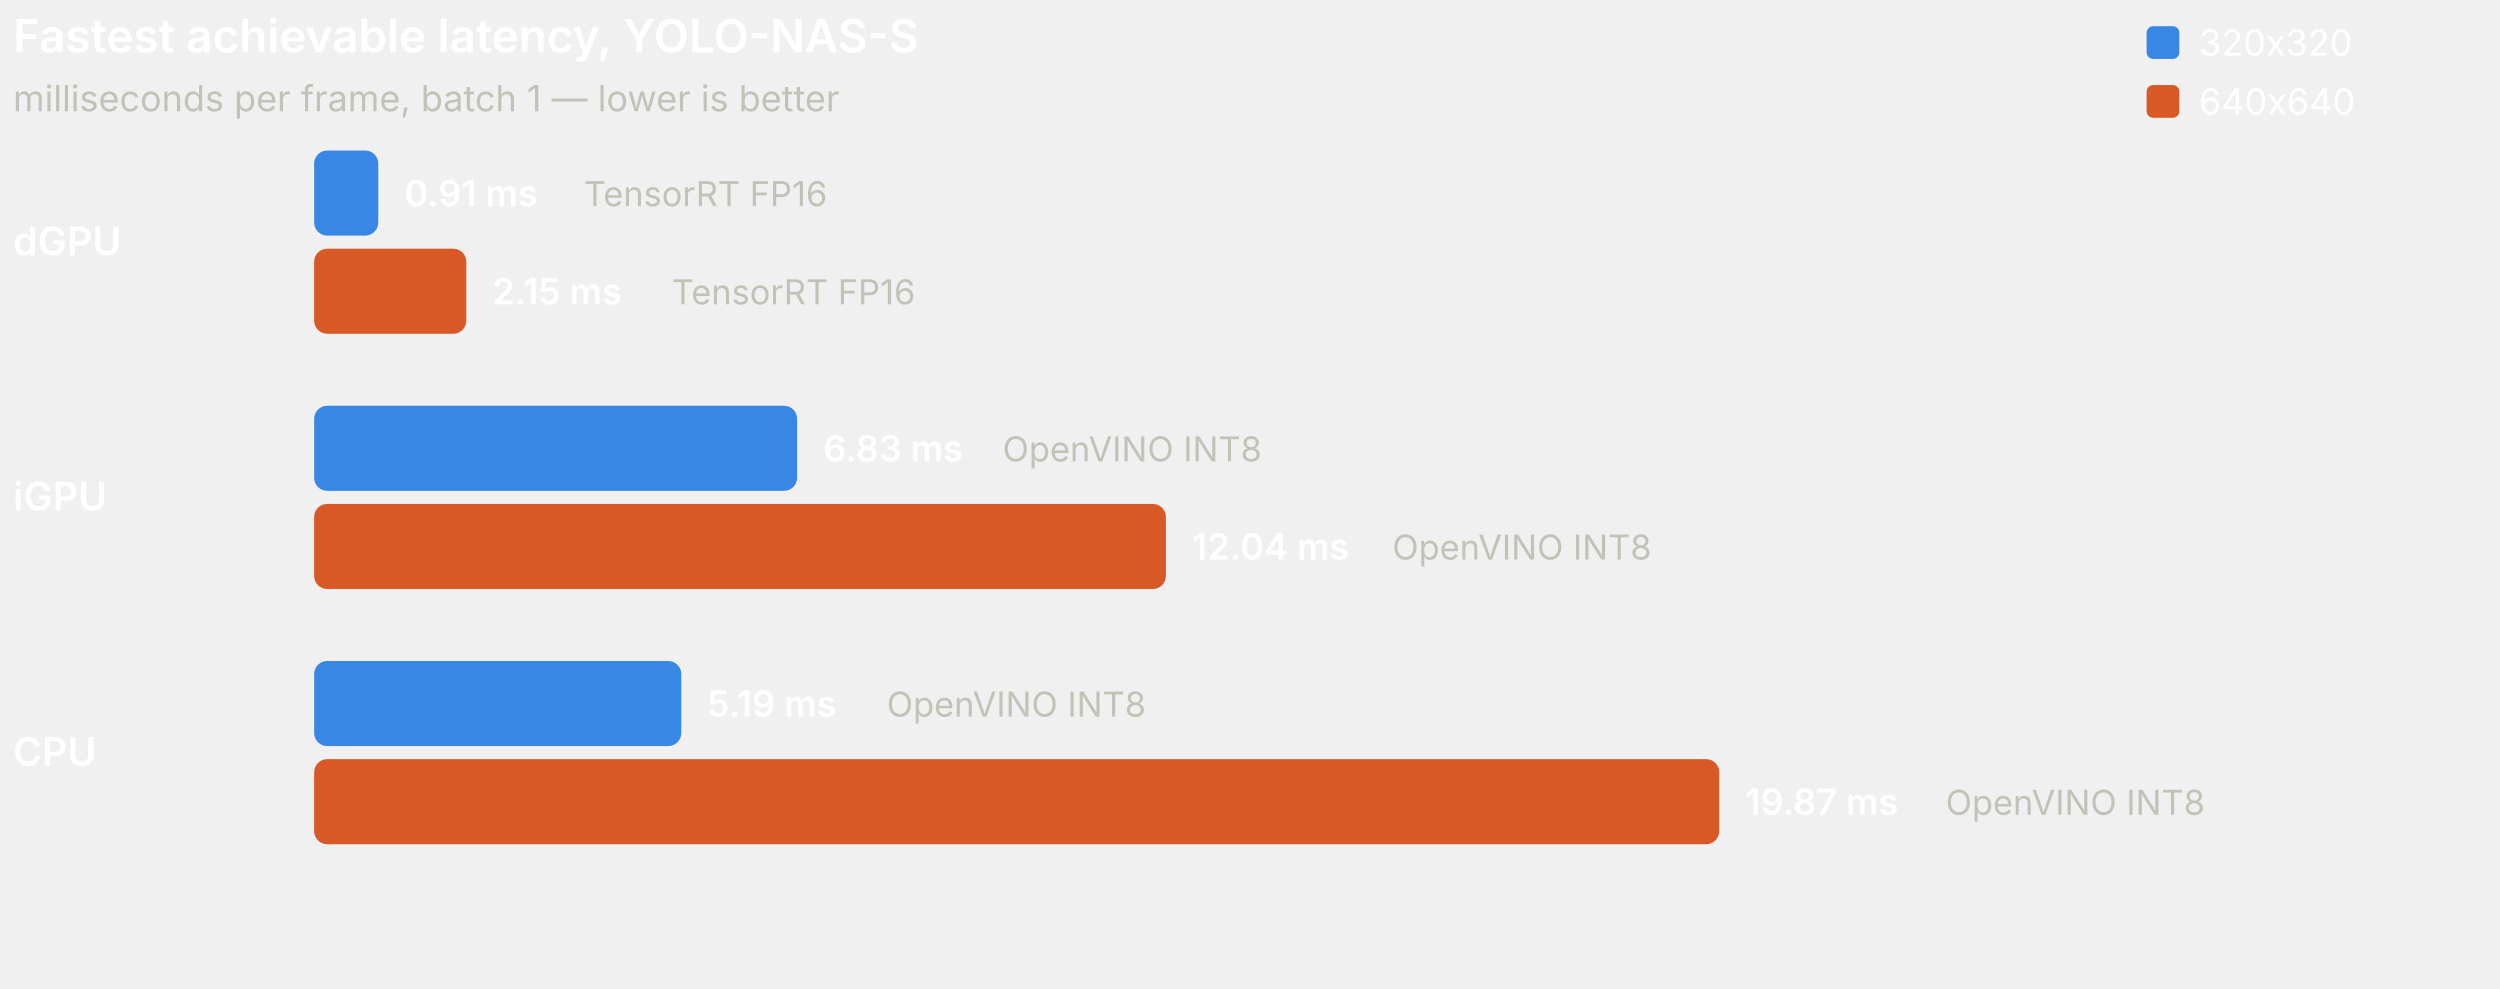
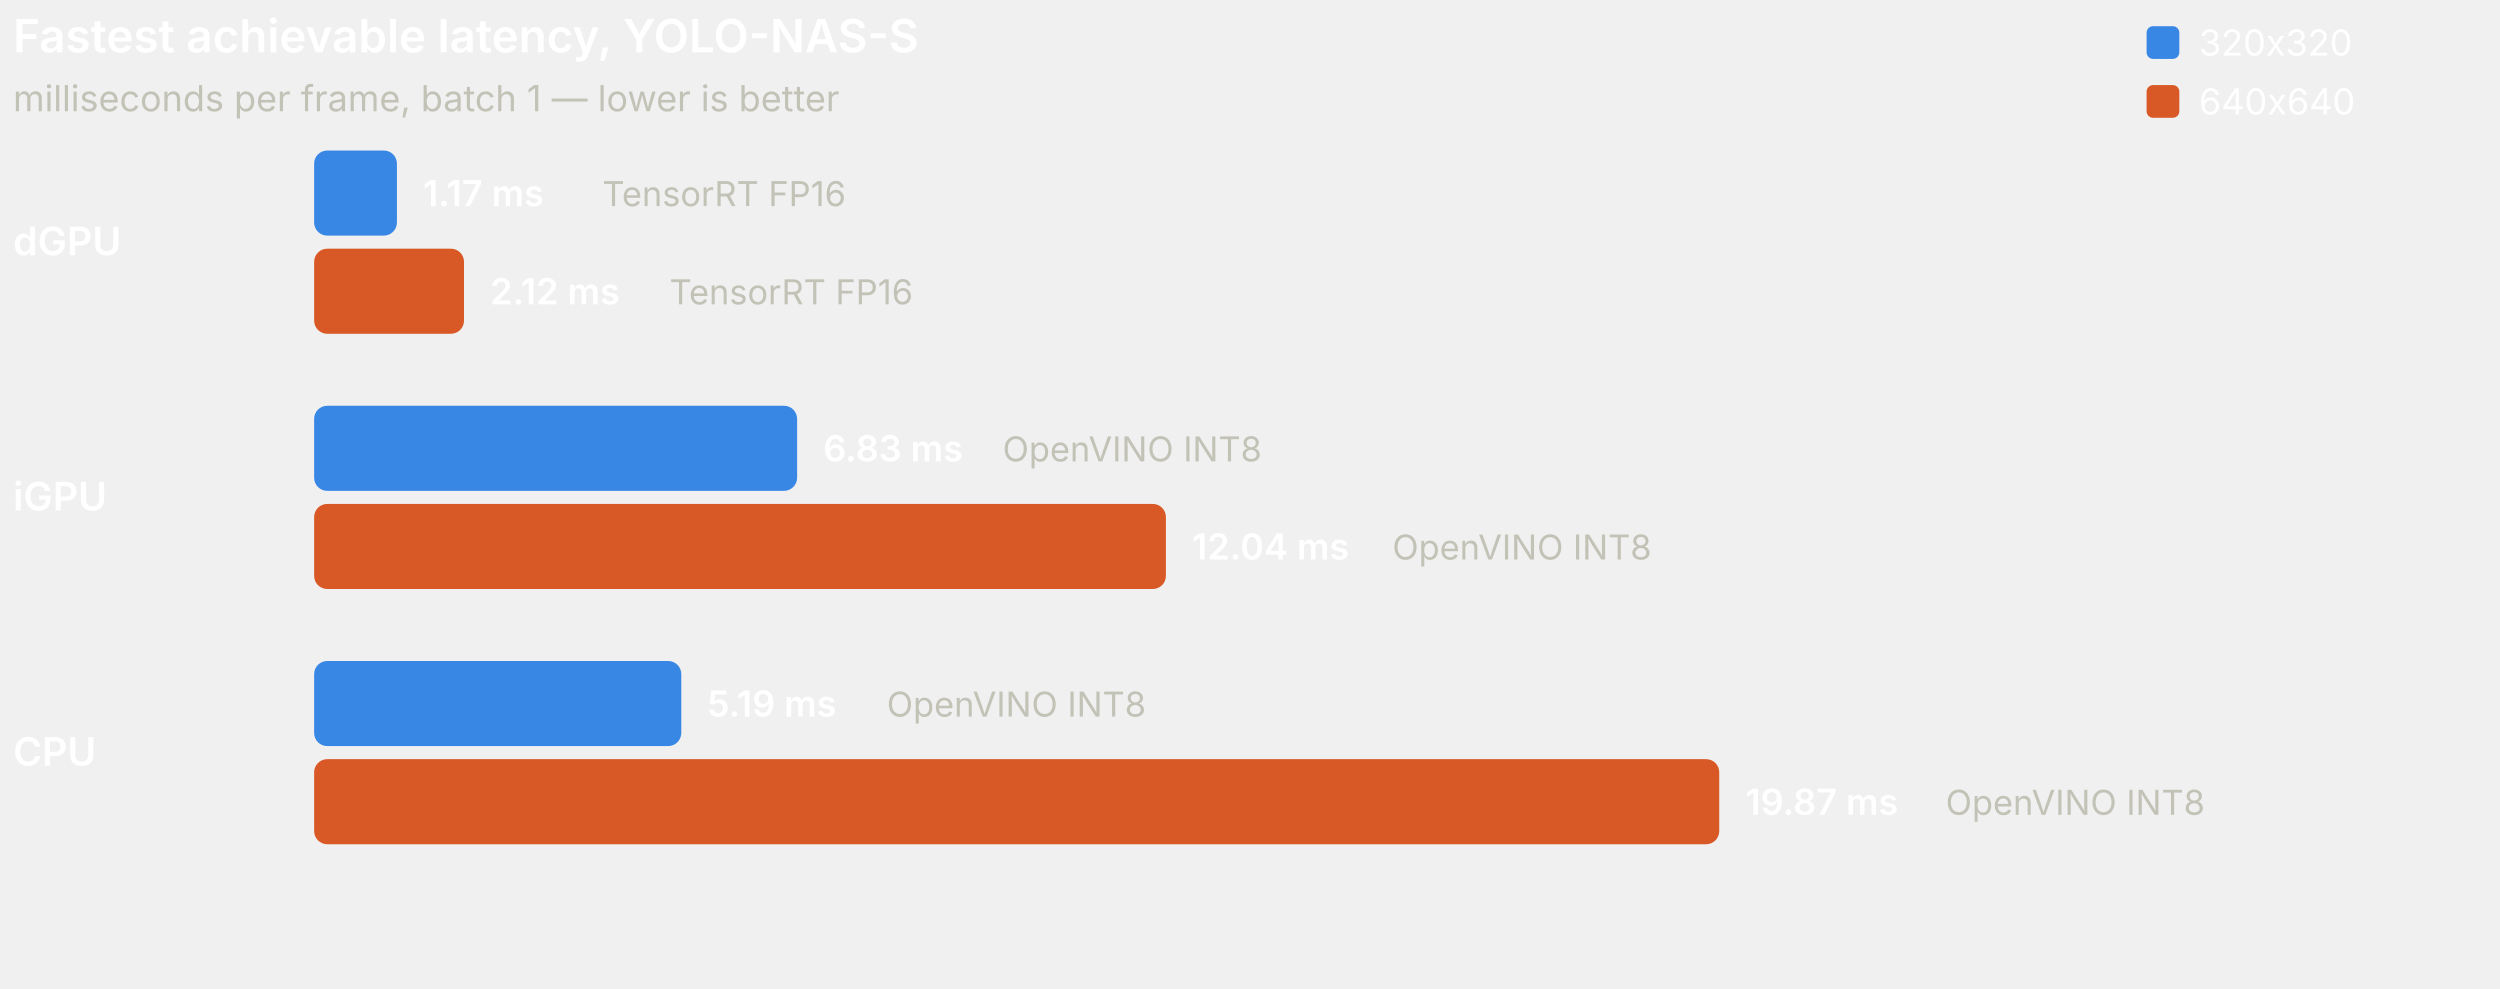
<svg xmlns="http://www.w3.org/2000/svg" viewBox="-4 0 764 302" width="764" height="302" font-family="system-ui,-apple-system,Segoe UI,sans-serif">
  <style>text{fill:#ffffff} .m{fill:#c3c2b7}</style>
  <text x="0" y="16" font-size="14" font-weight="600">Fastest achievable latency, YOLO-NAS-S</text>
  <text x="0" y="34" font-size="11" class="m">milliseconds per frame, batch 1 — lower is better</text>
  <rect x="652" y="8" width="10" height="10" rx="2" fill="#3987e5" />
  <text x="668" y="17" font-size="11">320x320</text>
  <rect x="652" y="26" width="10" height="10" rx="2" fill="#d95926" />
  <text x="668" y="35" font-size="11">640x640</text>
  <text x="0" y="78.0" font-size="12" font-weight="600">dGPU</text>
-   <rect x="92" y="46" width="19.6" height="26" rx="4" fill="#3987e5" />
-   <text x="119.6" y="63.0" font-size="11" font-weight="600">0.91 ms</text>
-   <text x="174.4" y="63.0" font-size="10.5" class="m">TensorRT FP16</text>
-   <rect x="92" y="76" width="46.5" height="26" rx="4" fill="#d95926" />
-   <text x="146.5" y="93.0" font-size="11" font-weight="600">2.15 ms</text>
-   <text x="201.3" y="93.0" font-size="10.5" class="m">TensorRT FP16</text>
+   <rect x="92" y="46" width="25.3" height="26" rx="4" fill="#3987e5" />
+   <text x="125.3" y="63.0" font-size="11" font-weight="600">1.17 ms</text>
+   <text x="180.1" y="63.0" font-size="10.5" class="m">TensorRT FP16</text>
+   <rect x="92" y="76" width="45.8" height="26" rx="4" fill="#d95926" />
+   <text x="145.8" y="93.0" font-size="11" font-weight="600">2.12 ms</text>
+   <text x="200.6" y="93.0" font-size="10.5" class="m">TensorRT FP16</text>
  <text x="0" y="156.0" font-size="12" font-weight="600">iGPU</text>
  <rect x="92" y="124" width="147.6" height="26" rx="4" fill="#3987e5" />
  <text x="247.6" y="141.0" font-size="11" font-weight="600">6.83 ms</text>
  <text x="302.4" y="141.0" font-size="10.5" class="m">OpenVINO INT8</text>
  <rect x="92" y="154" width="260.3" height="26" rx="4" fill="#d95926" />
  <text x="360.3" y="171.0" font-size="11" font-weight="600">12.04 ms</text>
  <text x="421.5" y="171.0" font-size="10.5" class="m">OpenVINO INT8</text>
  <text x="0" y="234.0" font-size="12" font-weight="600">CPU</text>
  <rect x="92" y="202" width="112.2" height="26" rx="4" fill="#3987e5" />
  <text x="212.2" y="219.0" font-size="11" font-weight="600">5.19 ms</text>
  <text x="267.0" y="219.0" font-size="10.5" class="m">OpenVINO INT8</text>
  <rect x="92" y="232" width="429.4" height="26" rx="4" fill="#d95926" />
  <text x="529.4" y="249.0" font-size="11" font-weight="600">19.87 ms</text>
  <text x="590.6" y="249.0" font-size="10.5" class="m">OpenVINO INT8</text>
</svg>
